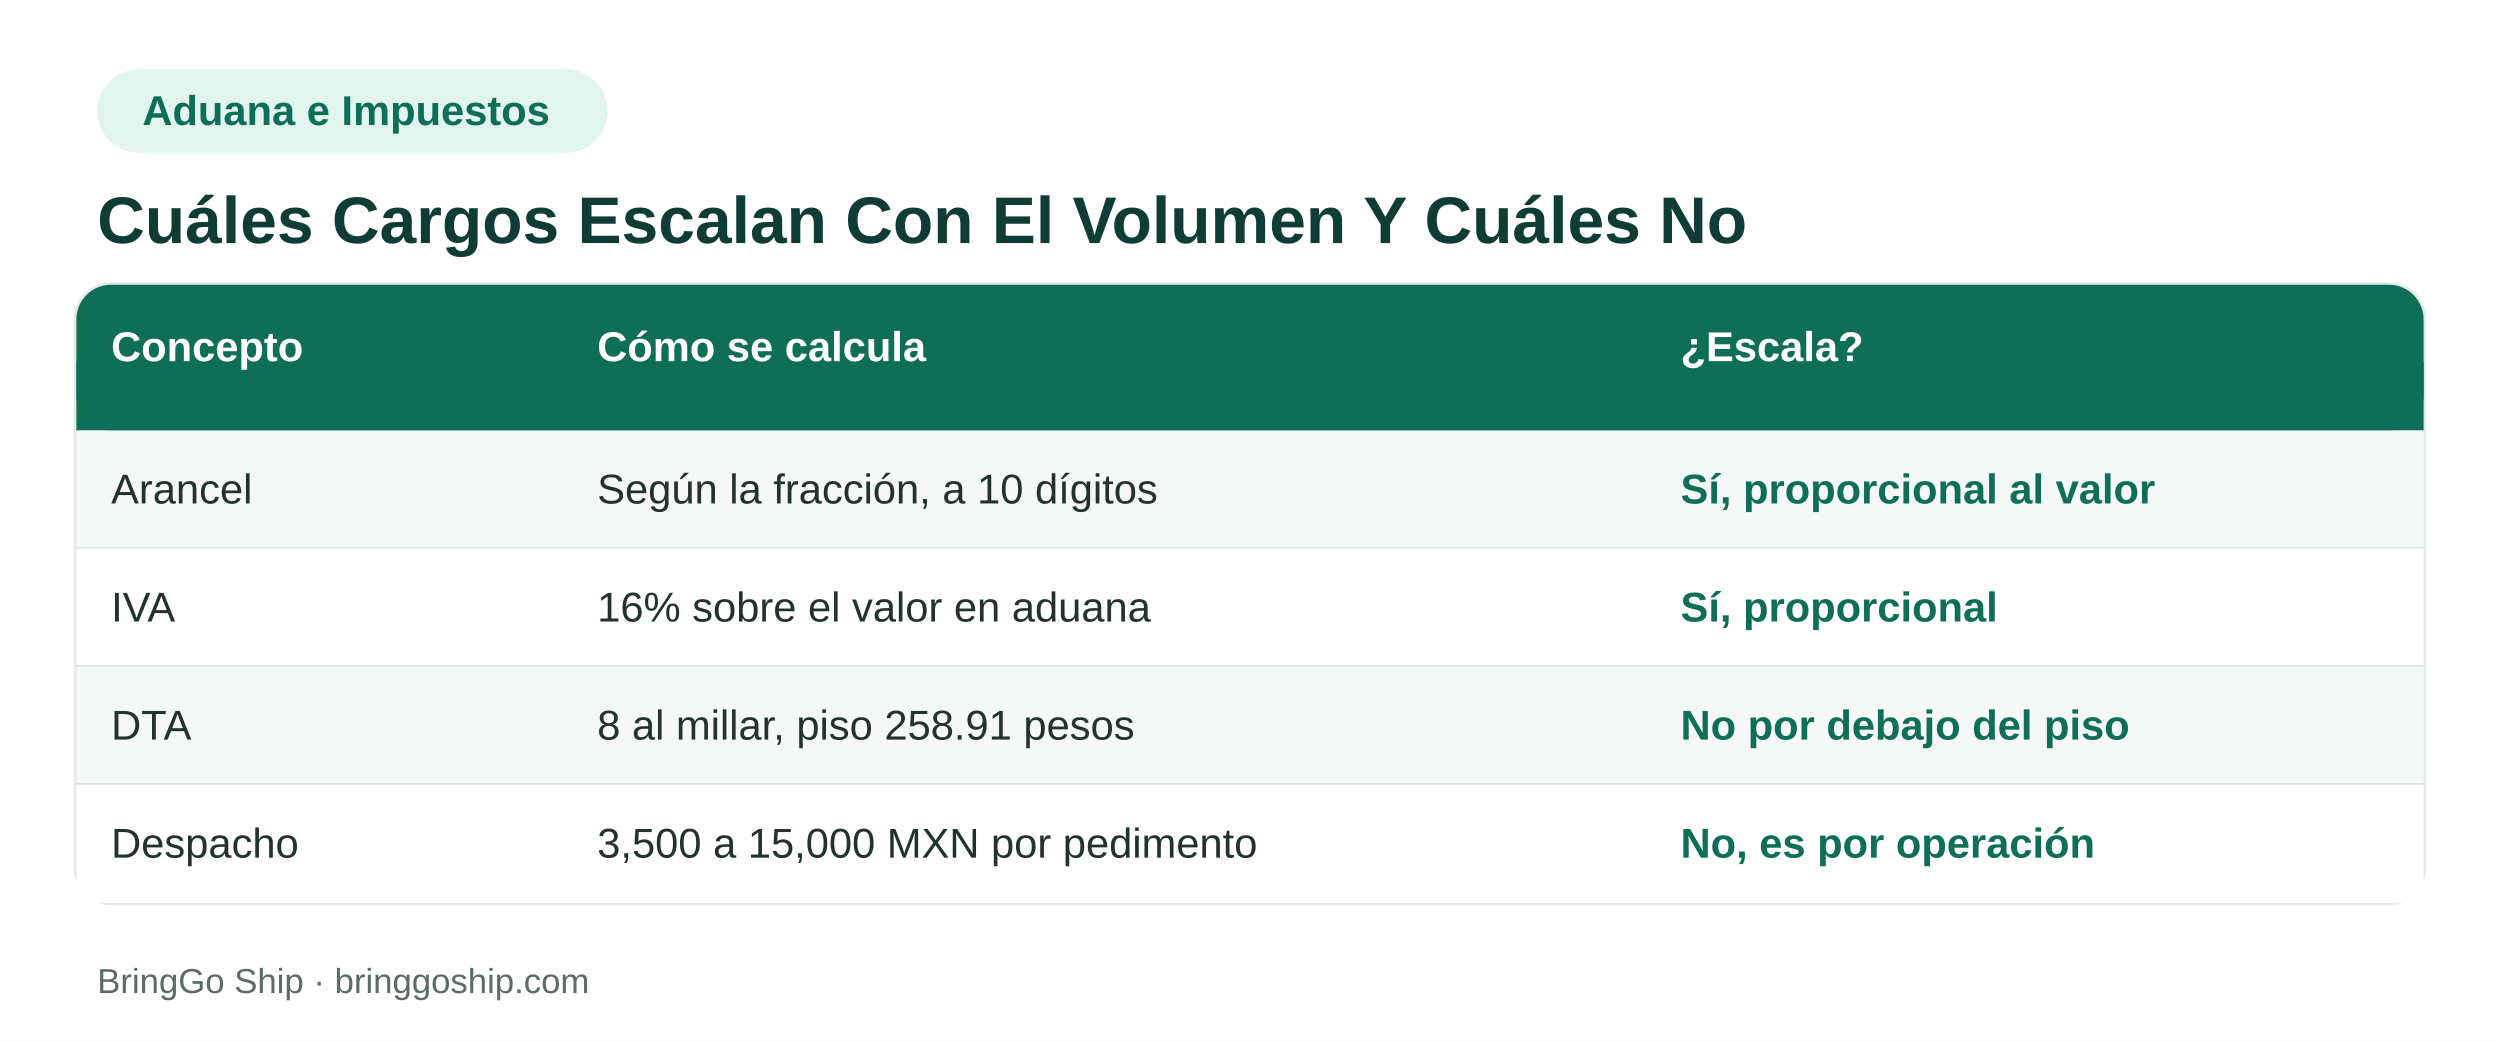
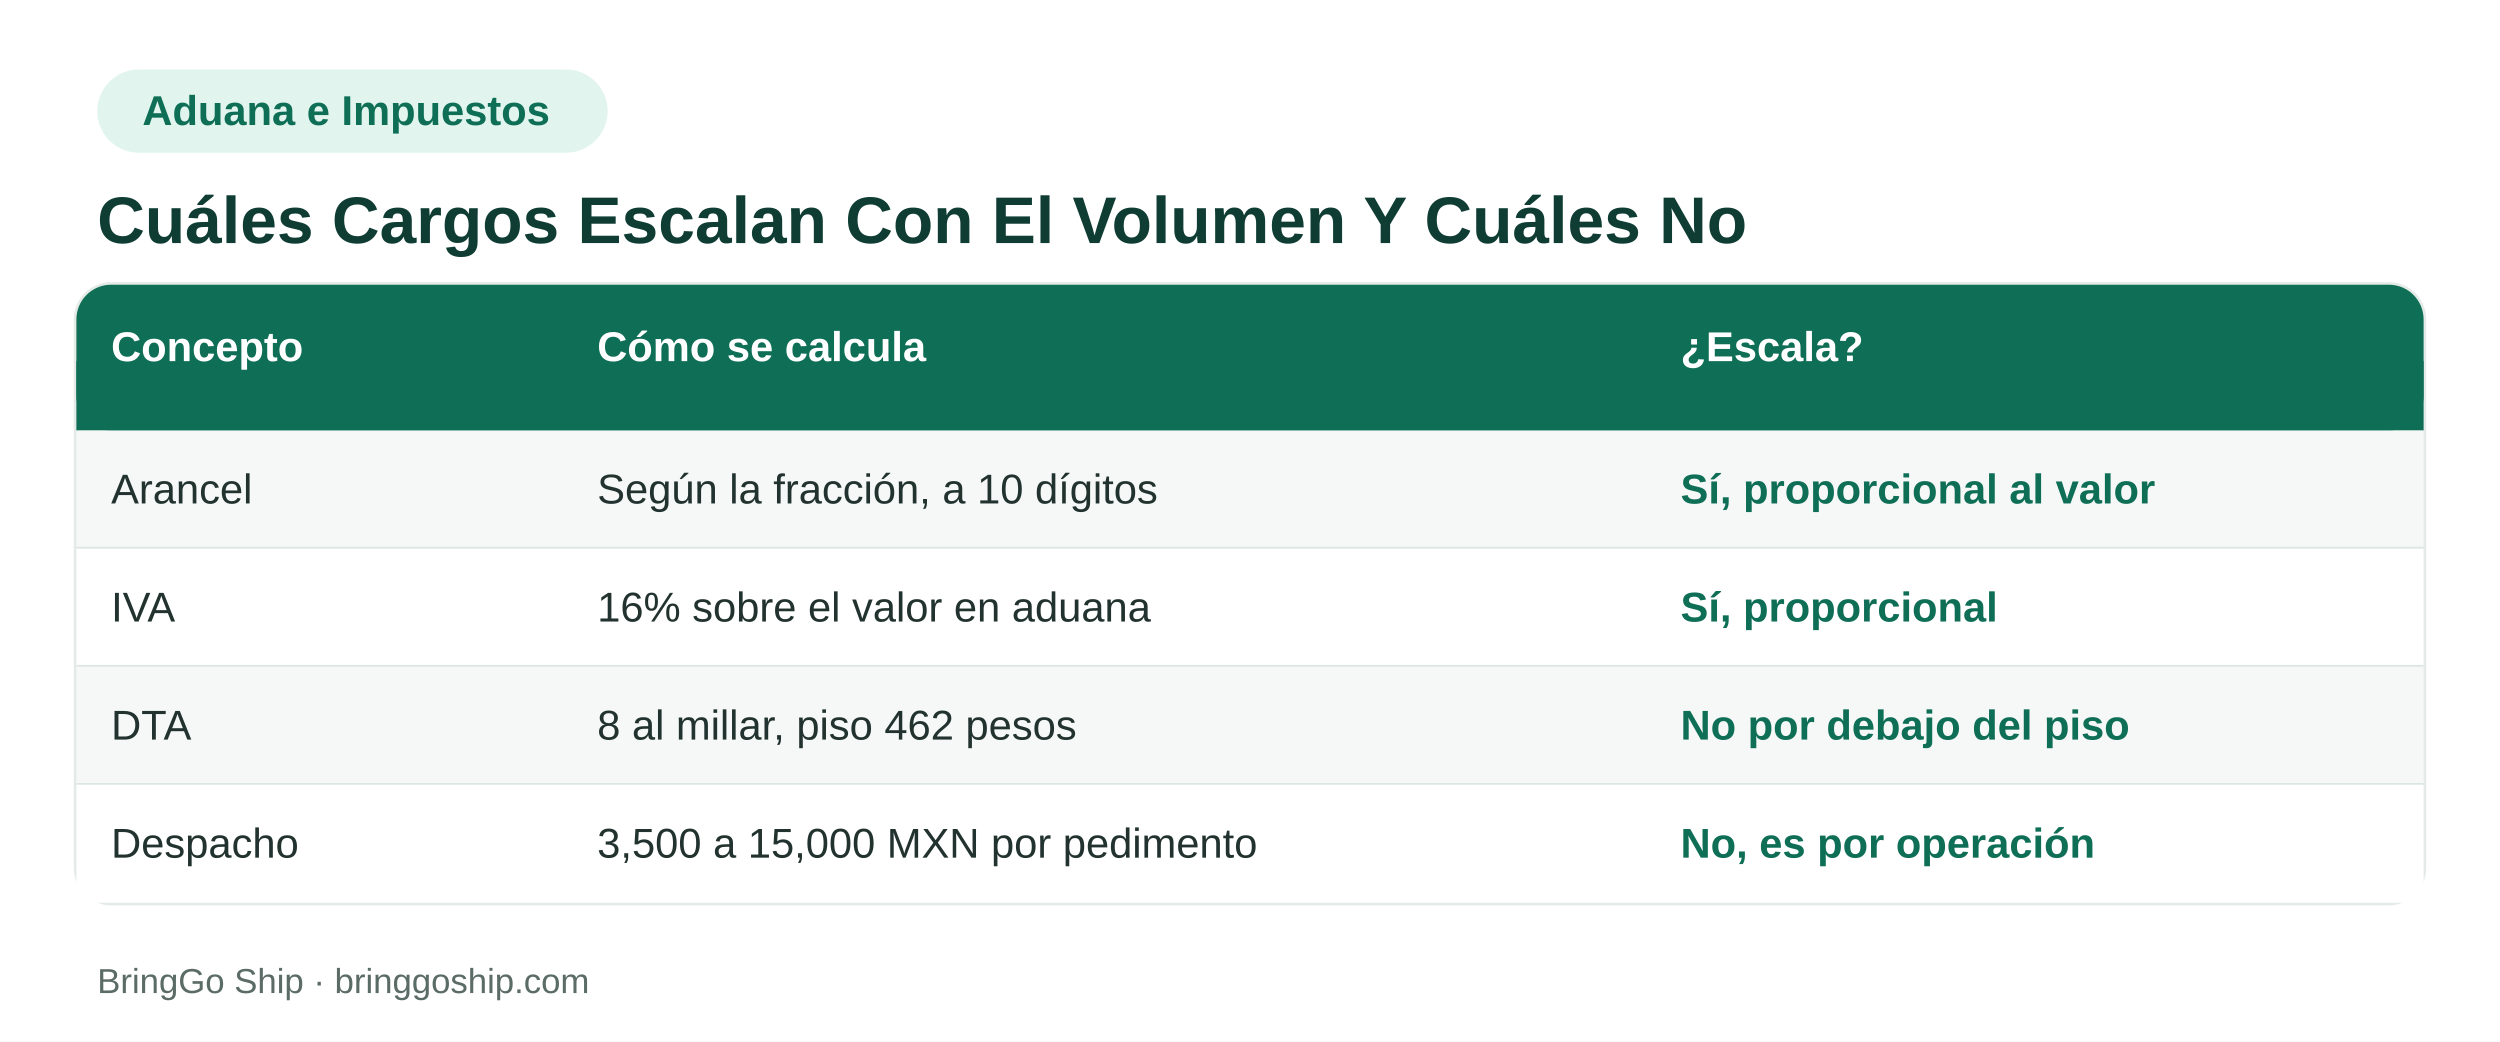
<svg xmlns="http://www.w3.org/2000/svg" width="720" height="300" viewBox="0 0 720 300" role="img">
  <style>
text{font-family:Arial,Helvetica,sans-serif}
.bg{fill:#ffffff}.card{fill:#ffffff;stroke:#e4ebe7;stroke-width:1.5}
.hdr{fill:#0F6E56}.row{fill:#f5f8f7}.row2{fill:#ffffff}.ln{stroke:#dbe6e1;stroke-width:1}
.tt{fill:#0F3D33;font-weight:bold}.ts{fill:#5b6b66}
.th{fill:#ffffff;font-weight:bold}.td{fill:#22332f}.tdb{fill:#0F6E56;font-weight:bold}
.pill{fill:#E1F5EE}.tp{fill:#0F6E56;font-weight:bold}
@media (prefers-color-scheme:dark){
.bg{fill:#0d1614}.card{fill:#16211e;stroke:#2c3a35}
.hdr{fill:#12876A}.row{fill:#1d2b27}.row2{fill:#16211e}.ln{stroke:#2c3a35}
.tt{fill:#d7f2e6}.ts{fill:#8fa79d}
.th{fill:#ffffff}.td{fill:#cfe0d9}.tdb{fill:#6fe0b0}
.pill{fill:#123a2e}.tp{fill:#6fe0b0}}
</style>
  <rect class="bg" width="720" height="300" />
  <rect class="pill" x="28" y="20" width="147" height="24" rx="12" />
  <text class="tp" x="41" y="36" font-size="12">Aduana e Impuestos</text>
  <text class="tt" x="28" y="70" font-size="19">Cuáles Cargos Escalan Con El Volumen Y Cuáles No</text>
  <rect class="card" x="22" y="82" width="676" height="178" rx="10" />
  <rect class="hdr" x="22" y="82" width="676" height="42" rx="10" />
  <rect class="hdr" x="22" y="104" width="676" height="20" />
  <text class="th" x="32" y="104" font-size="12">Concepto</text>
  <text class="th" x="172" y="104" font-size="12">Cómo se calcula</text>
  <text class="th" x="484" y="104" font-size="12">¿Escala?</text>
  <rect class="row" x="22" y="124" width="676" height="34" />
  <text class="td" x="32" y="145" font-size="12">Arancel</text>
  <text class="td" x="172" y="145" font-size="12">Según la fracción, a 10 dígitos</text>
  <text class="tdb" x="484" y="145" font-size="12">Sí, proporcional al valor</text>
  <line class="ln" x1="22" y1="158" x2="698" y2="158" />
  <rect class="row2" x="22" y="158" width="676" height="34" />
  <text class="td" x="32" y="179" font-size="12">IVA</text>
  <text class="td" x="172" y="179" font-size="12">16% sobre el valor en aduana</text>
  <text class="tdb" x="484" y="179" font-size="12">Sí, proporcional</text>
  <line class="ln" x1="22" y1="192" x2="698" y2="192" />
  <rect class="row" x="22" y="192" width="676" height="34" />
  <text class="td" x="32" y="213" font-size="12">DTA</text>
-   <text class="td" x="172" y="213" font-size="12">8 al millar, piso 258.91 pesos</text>
+   <text class="td" x="172" y="213" font-size="12">8 al millar, piso 462 pesos</text>
  <text class="tdb" x="484" y="213" font-size="12">No por debajo del piso</text>
  <line class="ln" x1="22" y1="226" x2="698" y2="226" />
  <rect class="row2" x="22" y="226" width="676" height="34" />
  <text class="td" x="32" y="247" font-size="12">Despacho</text>
  <text class="td" x="172" y="247" font-size="12">3,500 a 15,000 MXN por pedimento</text>
  <text class="tdb" x="484" y="247" font-size="12">No, es por operación</text>
  <text class="ts" x="28" y="286" font-size="10">BringGo Ship · bringgoship.com</text>
</svg>
